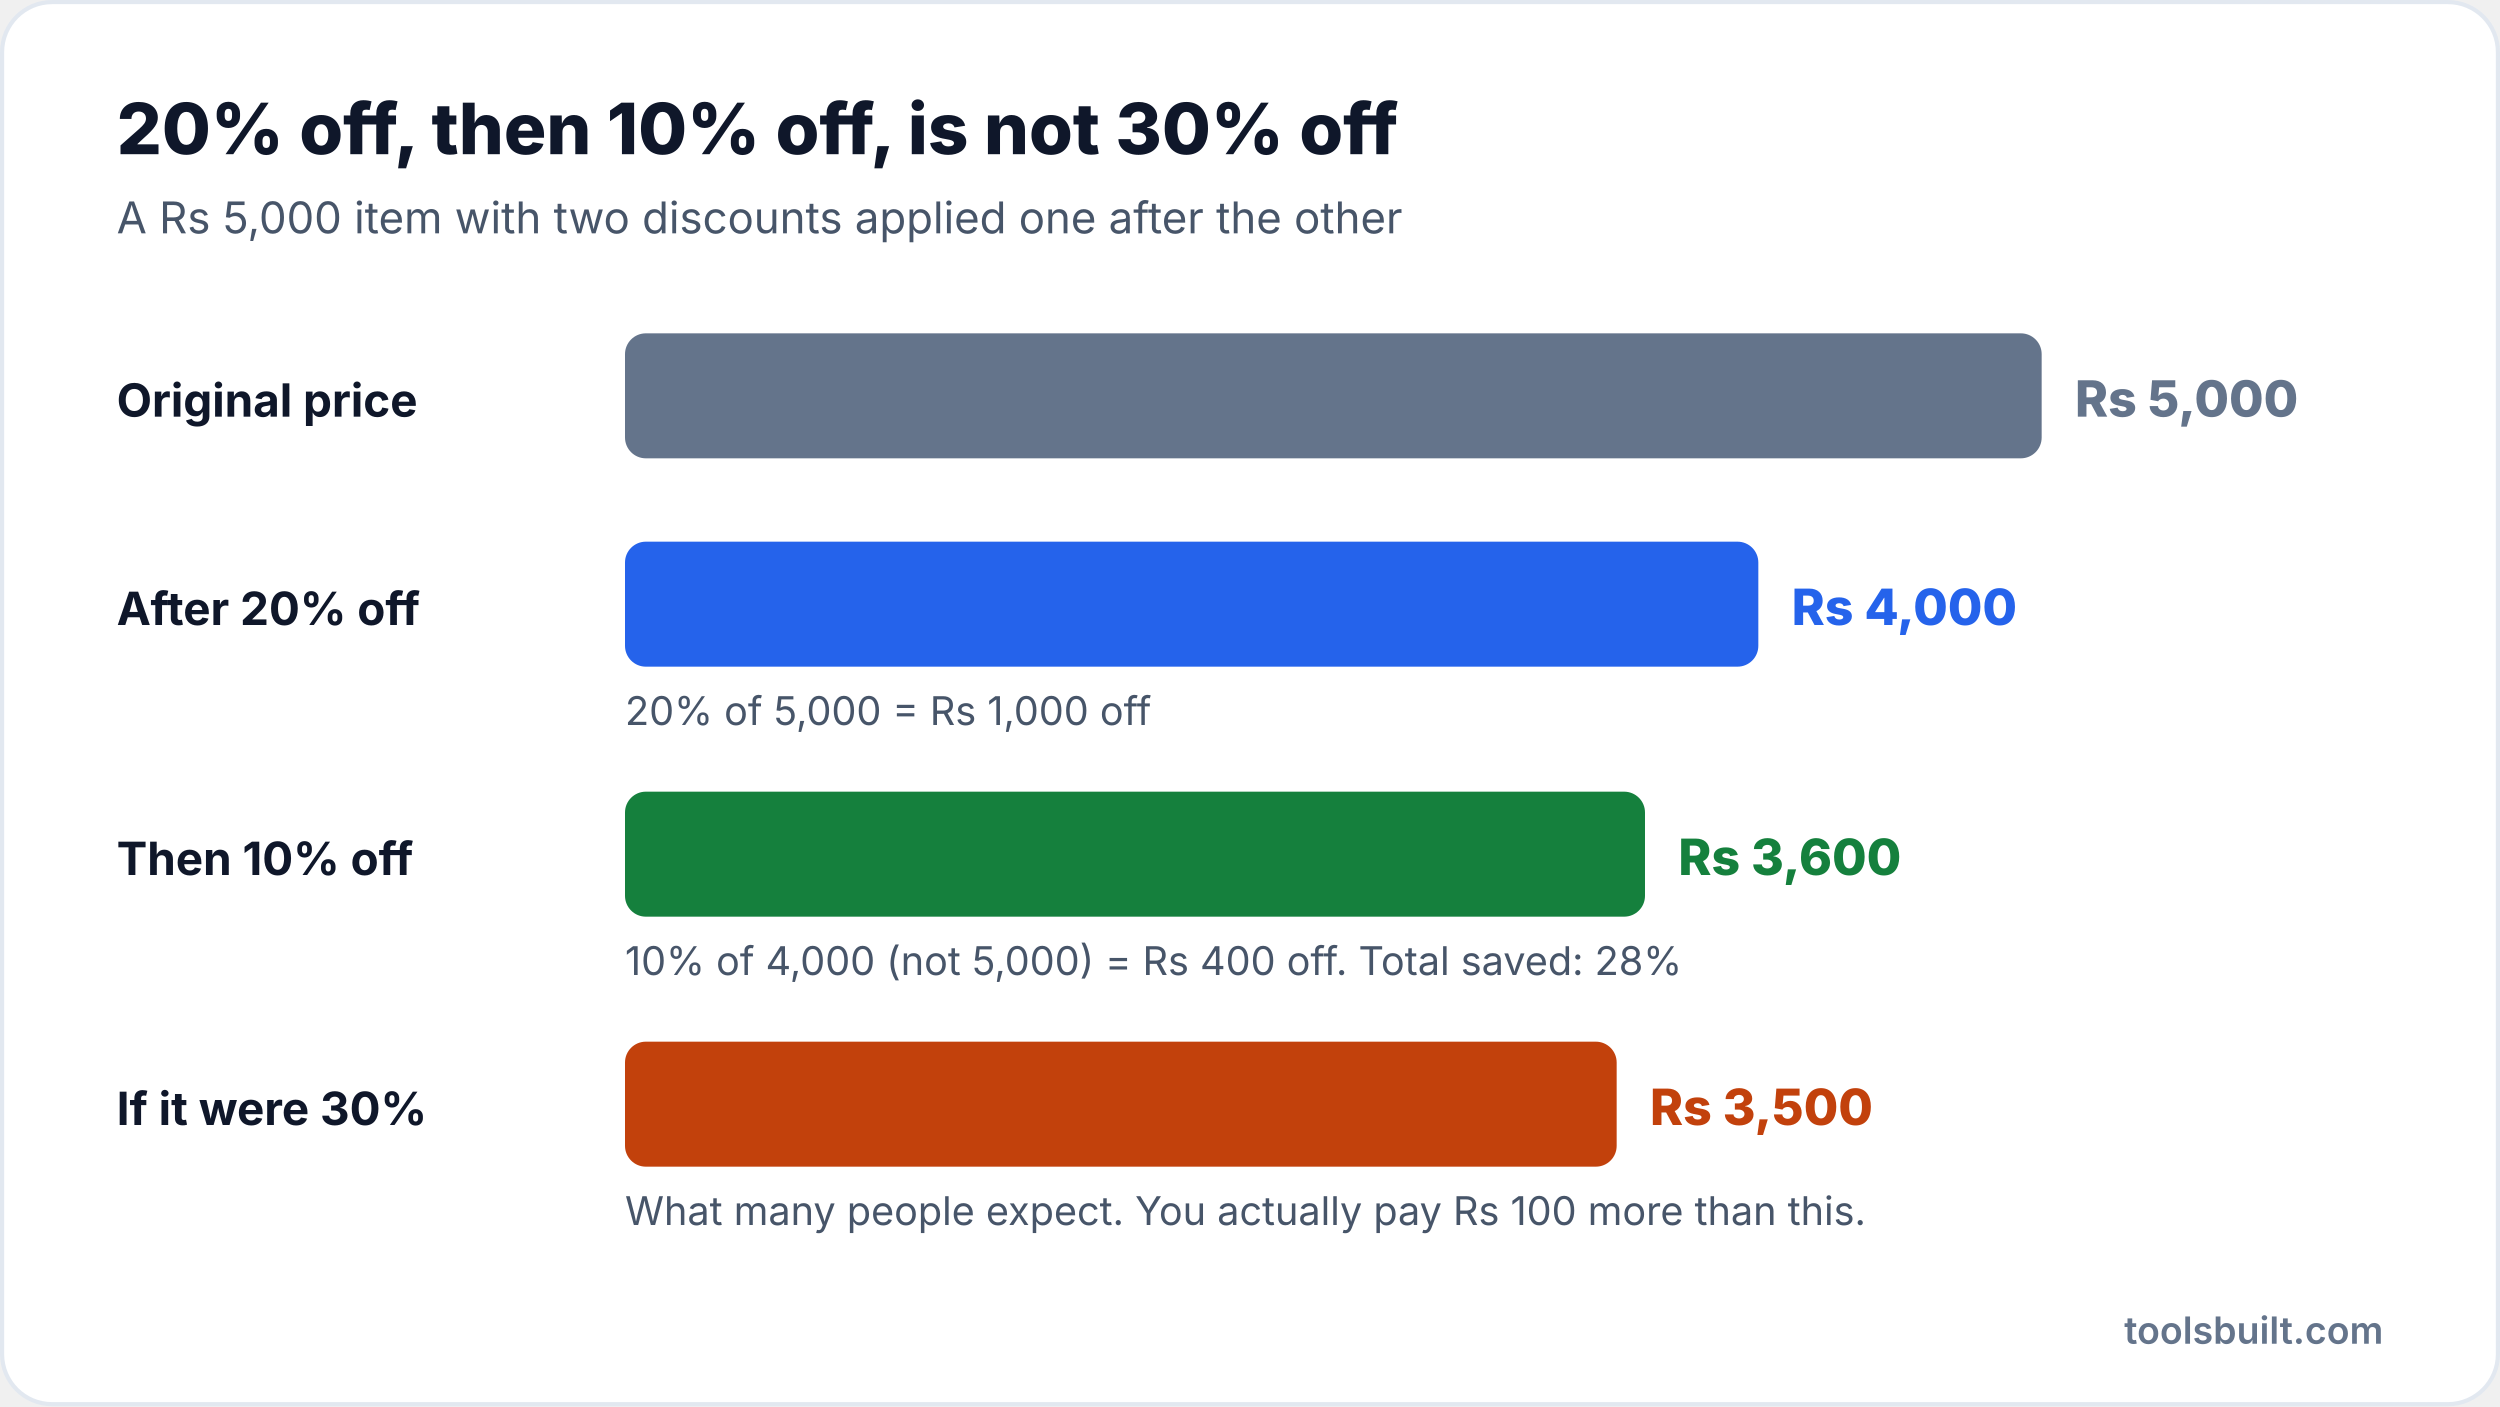
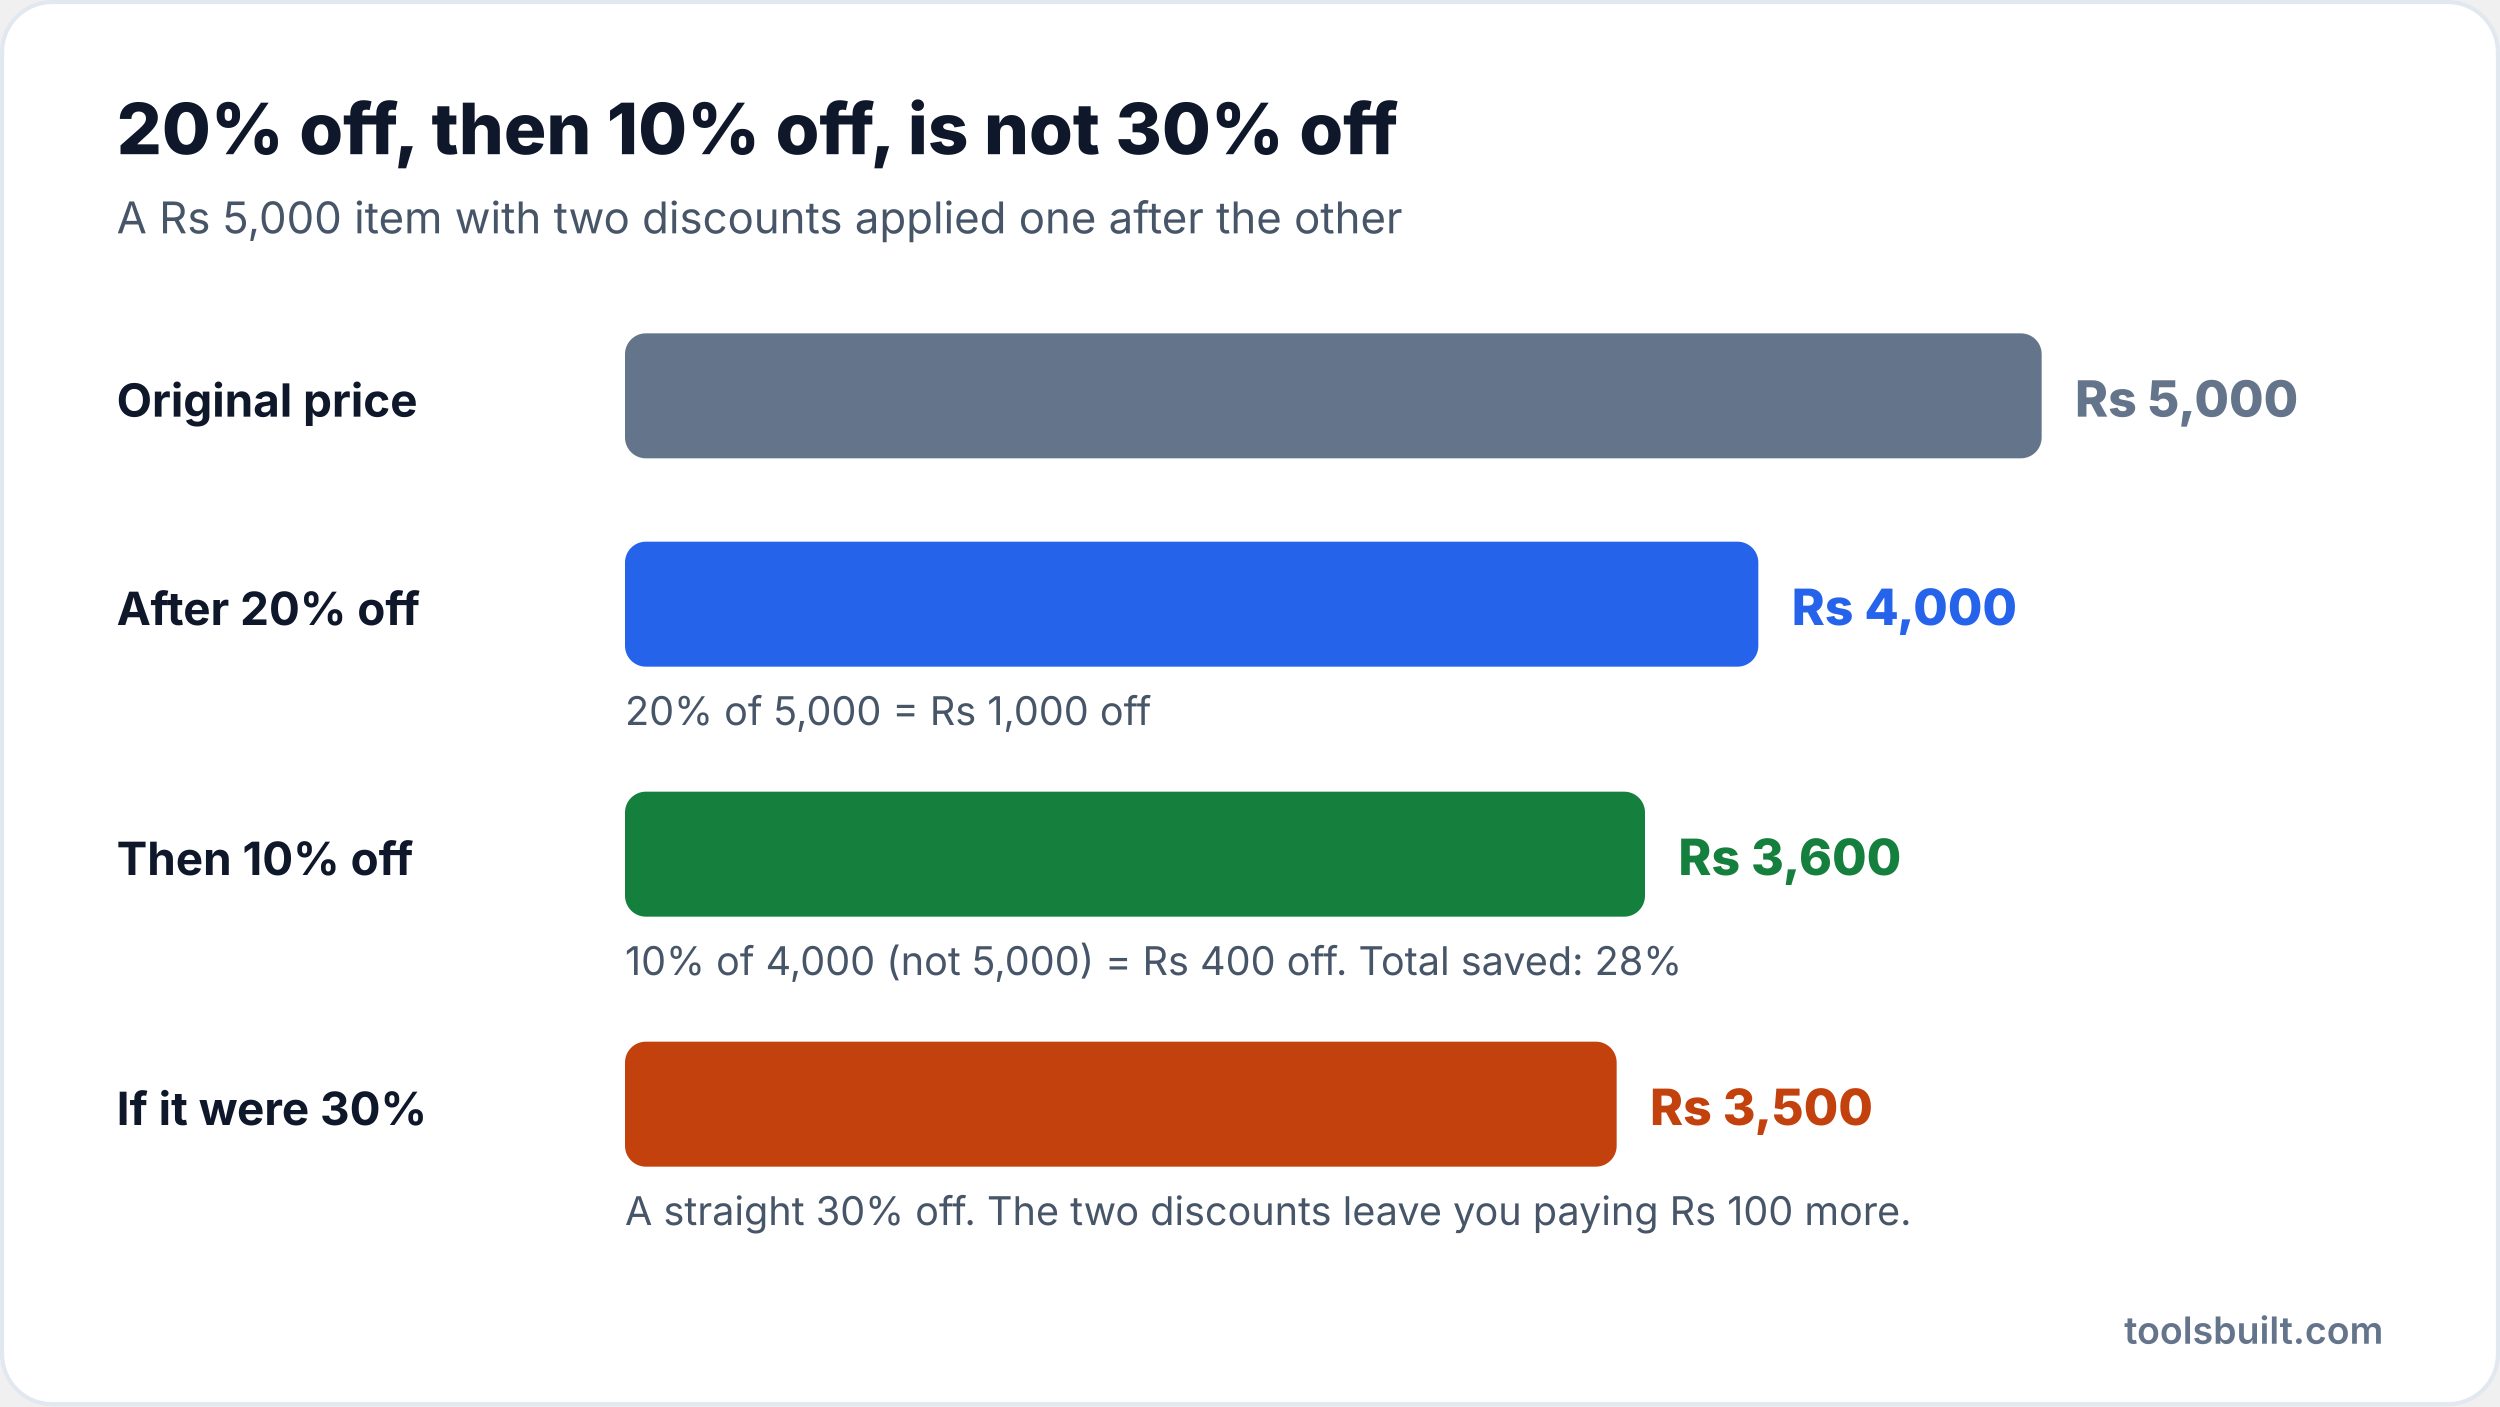
<svg xmlns="http://www.w3.org/2000/svg" width="1200" height="675" viewBox="0 0 1200 675" role="img">
  <rect x="1" y="1" width="1198" height="673" rx="24" fill="#ffffff" stroke="#e2e8f0" stroke-width="2" />
  <text x="56" y="74" font-family="Inter, 'Inter Variable', -apple-system, 'Segoe UI', sans-serif" font-size="34" font-weight="800" fill="#0f172a">20% off, then 10% off, is not 30% off</text>
  <text x="56" y="112" font-family="Inter, 'Inter Variable', -apple-system, 'Segoe UI', sans-serif" font-size="21" font-weight="400" fill="#475569">A Rs 5,000 item with two discounts applied one after the other</text>
  <text x="56" y="200" font-family="Inter, 'Inter Variable', -apple-system, 'Segoe UI', sans-serif" font-size="22" font-weight="700" fill="#0f172a">Original price</text>
  <rect x="300" y="160" width="680" height="60" rx="10" fill="#64748b" />
  <text x="996" y="200" font-family="Inter, 'Inter Variable', -apple-system, 'Segoe UI', sans-serif" font-size="24" font-weight="800" fill="#64748b">Rs 5,000</text>
  <text x="56" y="300" font-family="Inter, 'Inter Variable', -apple-system, 'Segoe UI', sans-serif" font-size="22" font-weight="700" fill="#0f172a">After 20% off</text>
  <rect x="300" y="260" width="544" height="60" rx="10" fill="#2563eb" />
  <text x="860" y="300" font-family="Inter, 'Inter Variable', -apple-system, 'Segoe UI', sans-serif" font-size="24" font-weight="800" fill="#2563eb">Rs 4,000</text>
  <text x="300" y="348" font-family="Inter, 'Inter Variable', -apple-system, 'Segoe UI', sans-serif" font-size="19" font-weight="400" fill="#475569">20% of 5,000 = Rs 1,000 off</text>
  <text x="56" y="420" font-family="Inter, 'Inter Variable', -apple-system, 'Segoe UI', sans-serif" font-size="22" font-weight="700" fill="#0f172a">Then 10% off</text>
  <rect x="300" y="380" width="489.6" height="60" rx="10" fill="#15803d" />
  <text x="805.6" y="420" font-family="Inter, 'Inter Variable', -apple-system, 'Segoe UI', sans-serif" font-size="24" font-weight="800" fill="#15803d">Rs 3,600</text>
  <text x="300" y="468" font-family="Inter, 'Inter Variable', -apple-system, 'Segoe UI', sans-serif" font-size="19" font-weight="400" fill="#475569">10% of 4,000 (not 5,000) = Rs 400 off. Total saved: 28%</text>
  <text x="56" y="540" font-family="Inter, 'Inter Variable', -apple-system, 'Segoe UI', sans-serif" font-size="22" font-weight="700" fill="#0f172a">If it were 30%</text>
  <rect x="300" y="500" width="476" height="60" rx="10" fill="#c2410c" />
  <text x="792" y="540" font-family="Inter, 'Inter Variable', -apple-system, 'Segoe UI', sans-serif" font-size="24" font-weight="800" fill="#c2410c">Rs 3,500</text>
-   <text x="300" y="588" font-family="Inter, 'Inter Variable', -apple-system, 'Segoe UI', sans-serif" font-size="19" font-weight="400" fill="#475569">What many people expect. You actually pay Rs 100 more than this.</text>
+   <text x="300" y="588" font-family="Inter, 'Inter Variable', -apple-system, 'Segoe UI', sans-serif" font-size="19" font-weight="400" fill="#475569">A straight 30% off. The two discounts leave you paying Rs 100 more.</text>
  <text x="1144" y="645" font-family="Inter, 'Inter Variable', -apple-system, 'Segoe UI', sans-serif" font-size="18" font-weight="600" fill="#64748b" text-anchor="end">toolsbuilt.com</text>
</svg>
